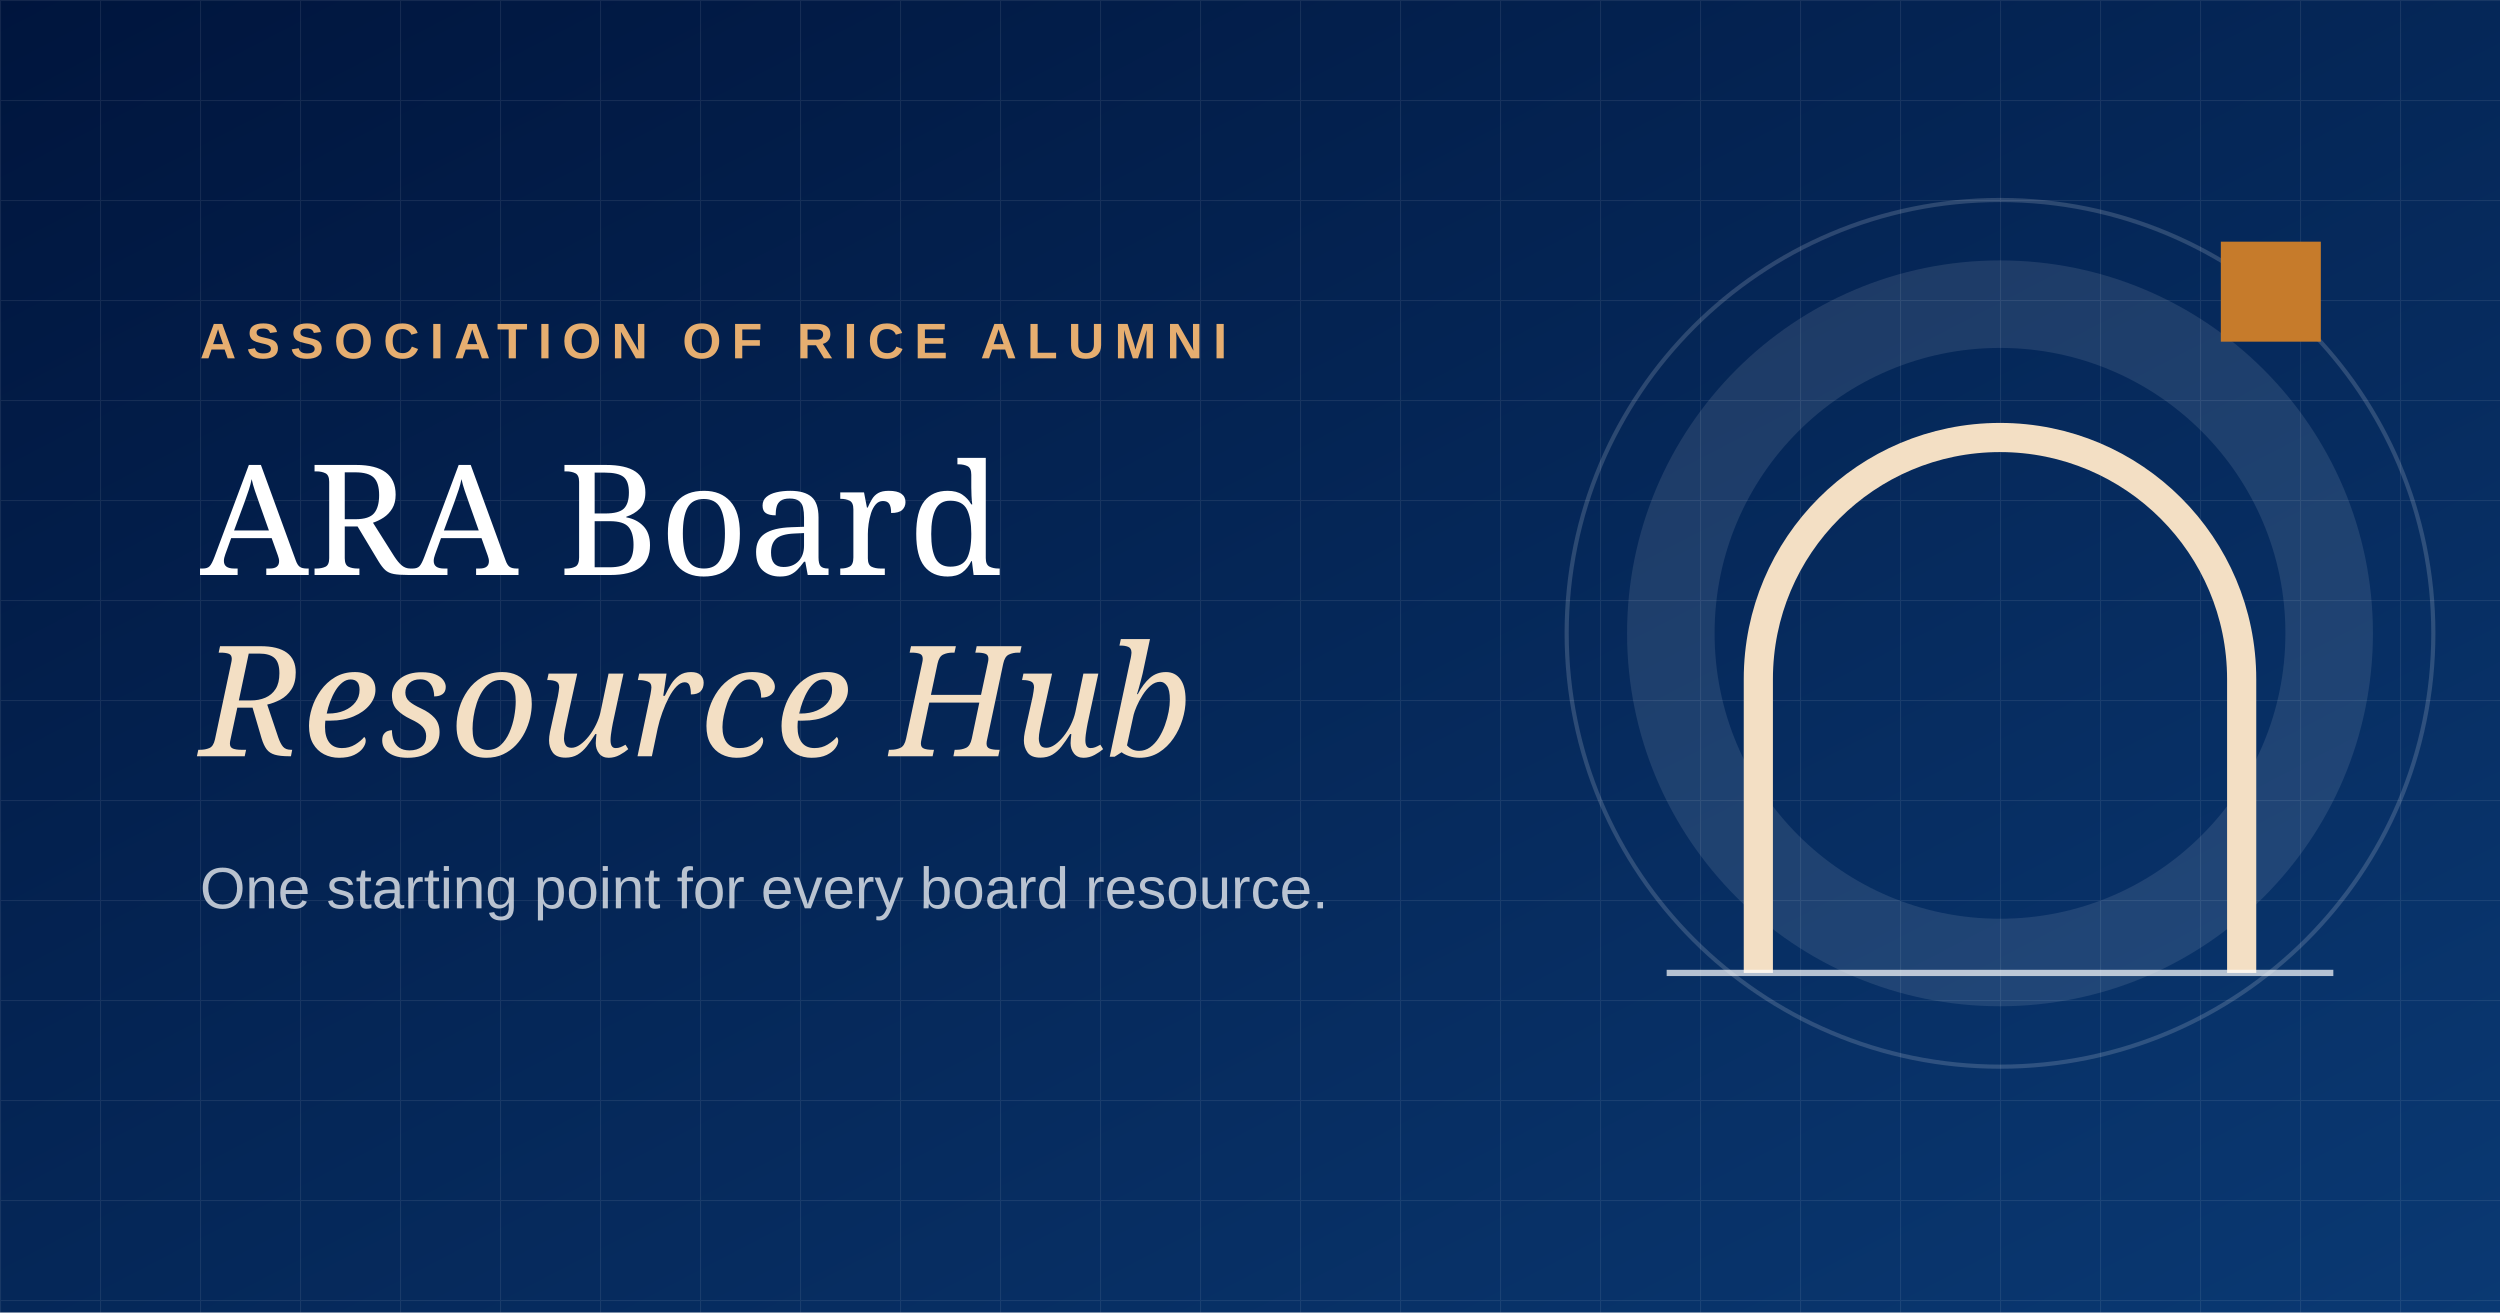
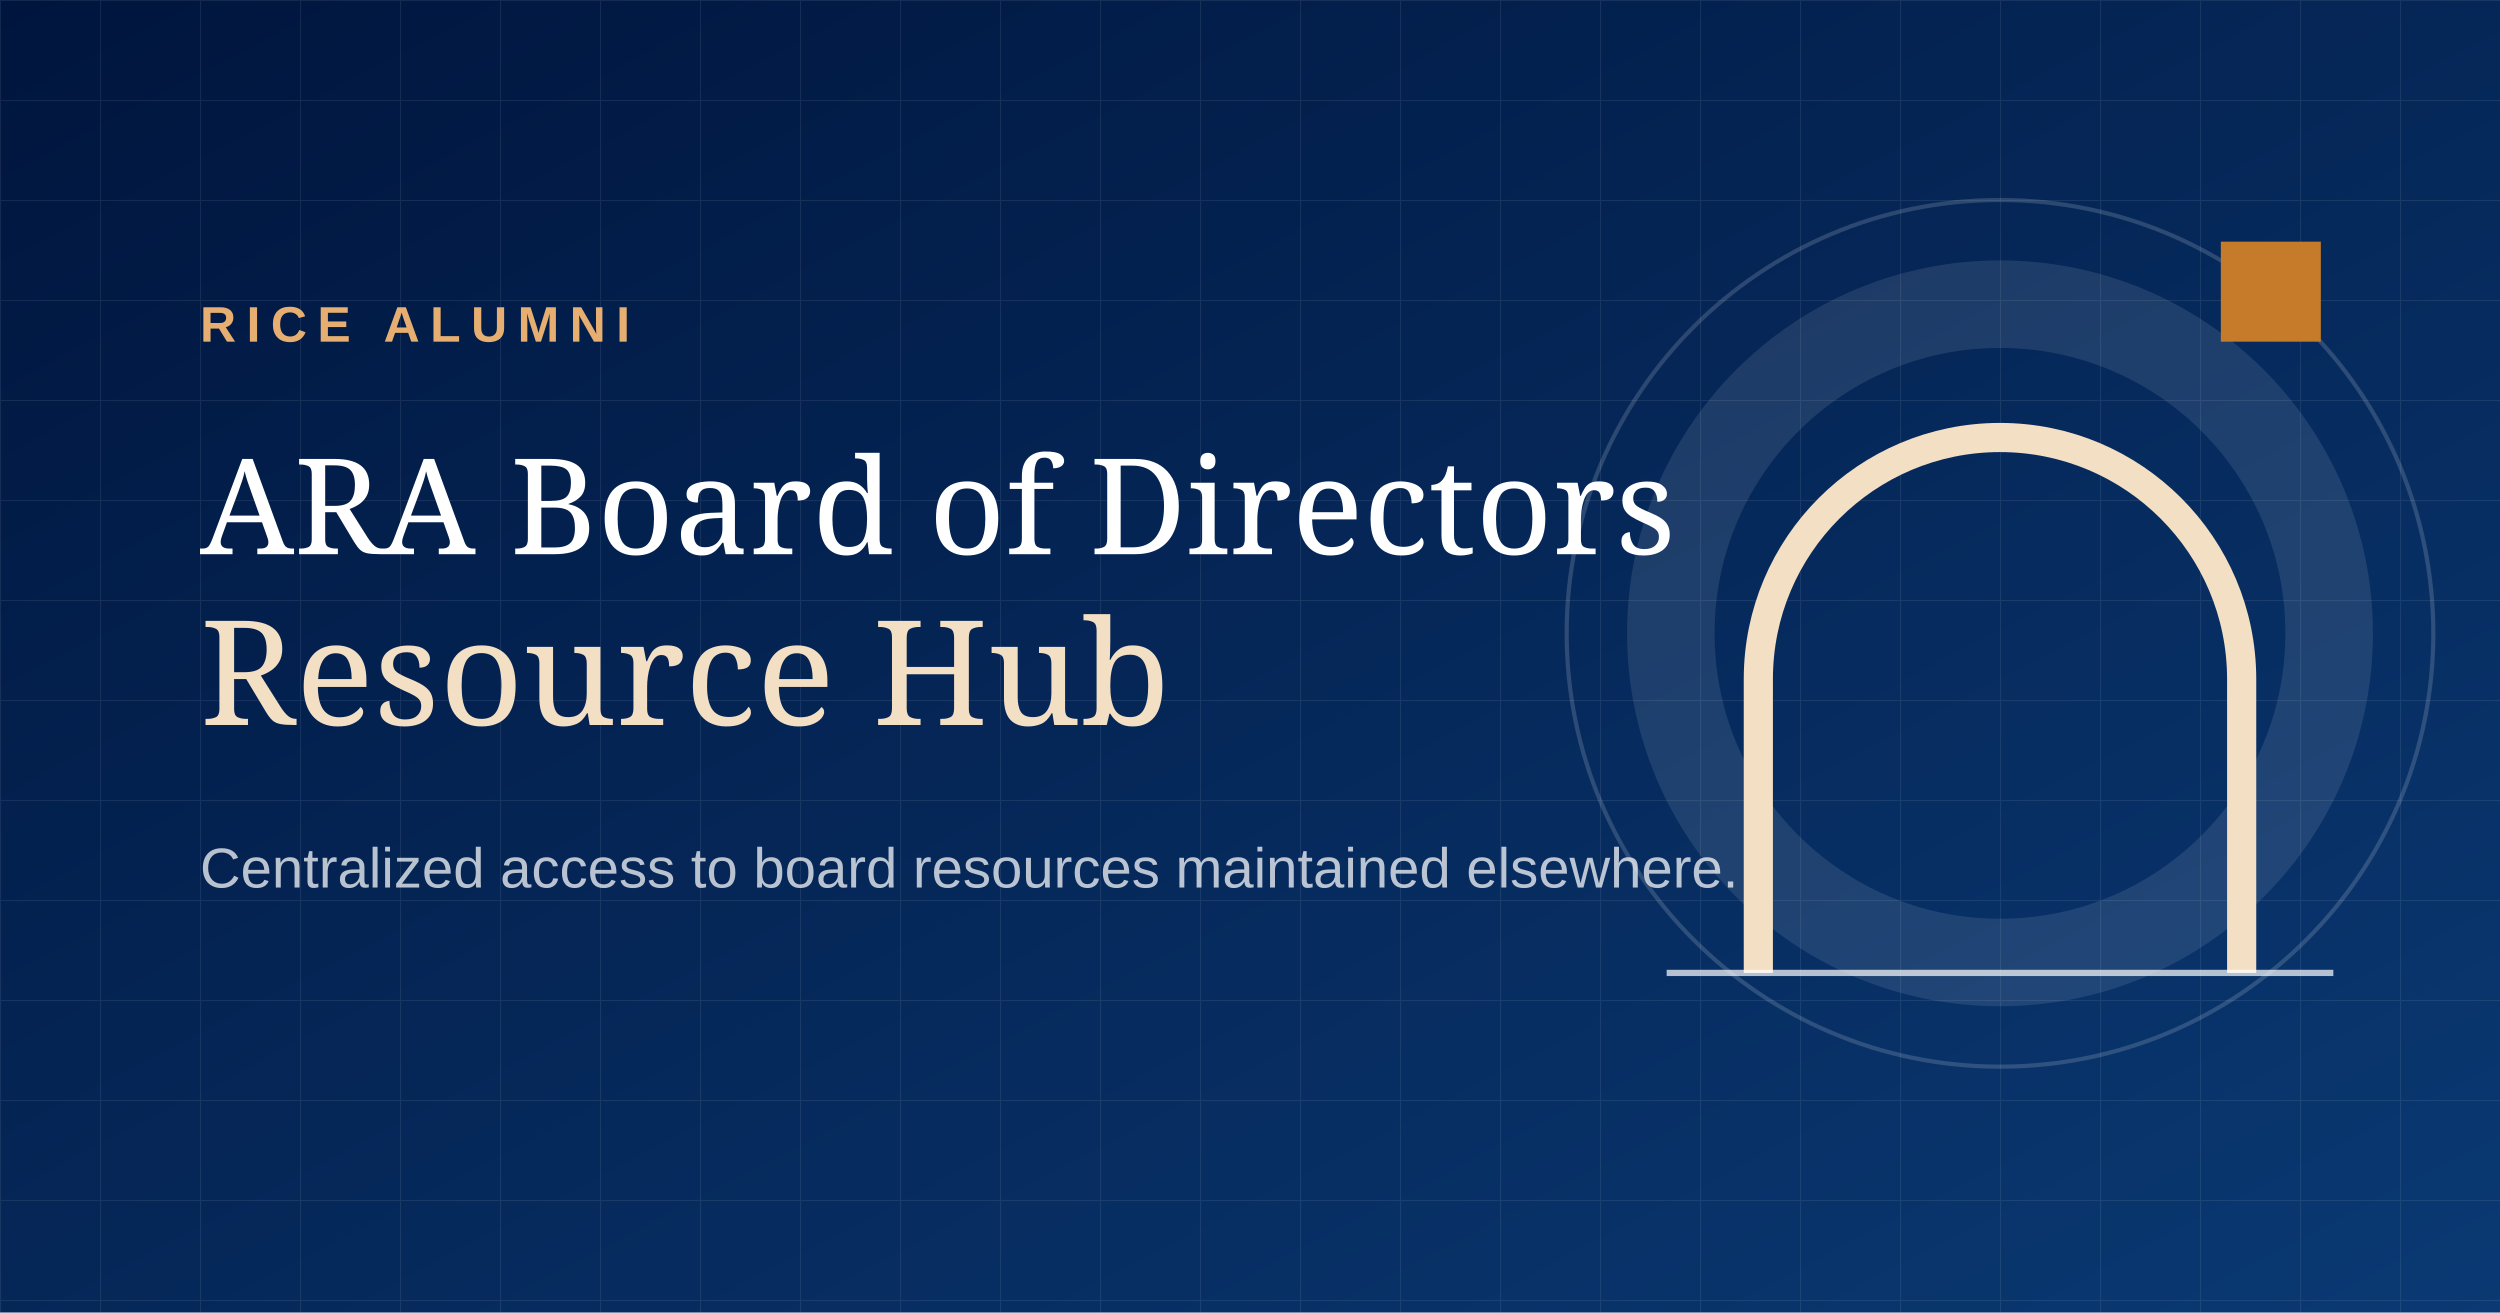
<svg xmlns="http://www.w3.org/2000/svg" width="1200" height="630" viewBox="0 0 1200 630">
  <defs>
    <linearGradient id="bg" x1="0" y1="0" x2="1" y2="1">
      <stop stop-color="#00153d" />
      <stop offset="1" stop-color="#0a3973" />
    </linearGradient>
    <pattern id="grid" width="48" height="48" patternUnits="userSpaceOnUse">
      <path d="M48 0H0v48" fill="none" stroke="#fff" stroke-opacity=".08" />
    </pattern>
  </defs>
  <rect width="1200" height="630" fill="url(#bg)" />
  <rect width="1200" height="630" fill="url(#grid)" />
  <circle cx="960" cy="304" r="208" fill="none" stroke="#fff" stroke-opacity=".16" stroke-width="2" />
  <circle cx="960" cy="304" r="158" fill="none" stroke="#fff" stroke-opacity=".1" stroke-width="42" />
  <path d="M844 467V326a116 116 0 0 1 232 0v141" fill="none" stroke="#f3dfc4" stroke-width="14" />
  <path d="M800 467h320" stroke="#fff" stroke-opacity=".7" stroke-width="3" />
  <rect x="1066" y="116" width="48" height="48" fill="#c67b2b" />
-   <text x="96" y="172" fill="#e6ae70" font-family="Arial, sans-serif" font-size="24" font-weight="700" letter-spacing="5">ASSOCIATION OF RICE ALUMNI</text>
-   <text x="96" y="276" fill="#fff" font-family="Georgia, serif" font-size="74">ARA Board</text>
-   <text x="96" y="363" fill="#f3dfc4" font-family="Georgia, serif" font-size="74" font-style="italic">Resource Hub</text>
-   <text x="96" y="436" fill="#fff" fill-opacity=".72" font-family="Arial, sans-serif" font-size="28">One starting point for every board resource.</text>
+   <text x="96" y="164" fill="#e6ae70" font-family="Arial, sans-serif" font-size="24" font-weight="700" letter-spacing="5">RICE ALUMNI</text>
+   <text x="96" y="266" fill="#fff" font-family="Georgia, serif" font-size="64">ARA Board of Directors</text>
+   <text x="96" y="348" fill="#f3dfc4" font-family="Georgia, serif" font-size="70">Resource Hub</text>
+   <text x="96" y="426" fill="#fff" fill-opacity=".72" font-family="Arial, sans-serif" font-size="27">Centralized access to board resources maintained elsewhere.</text>
</svg>
